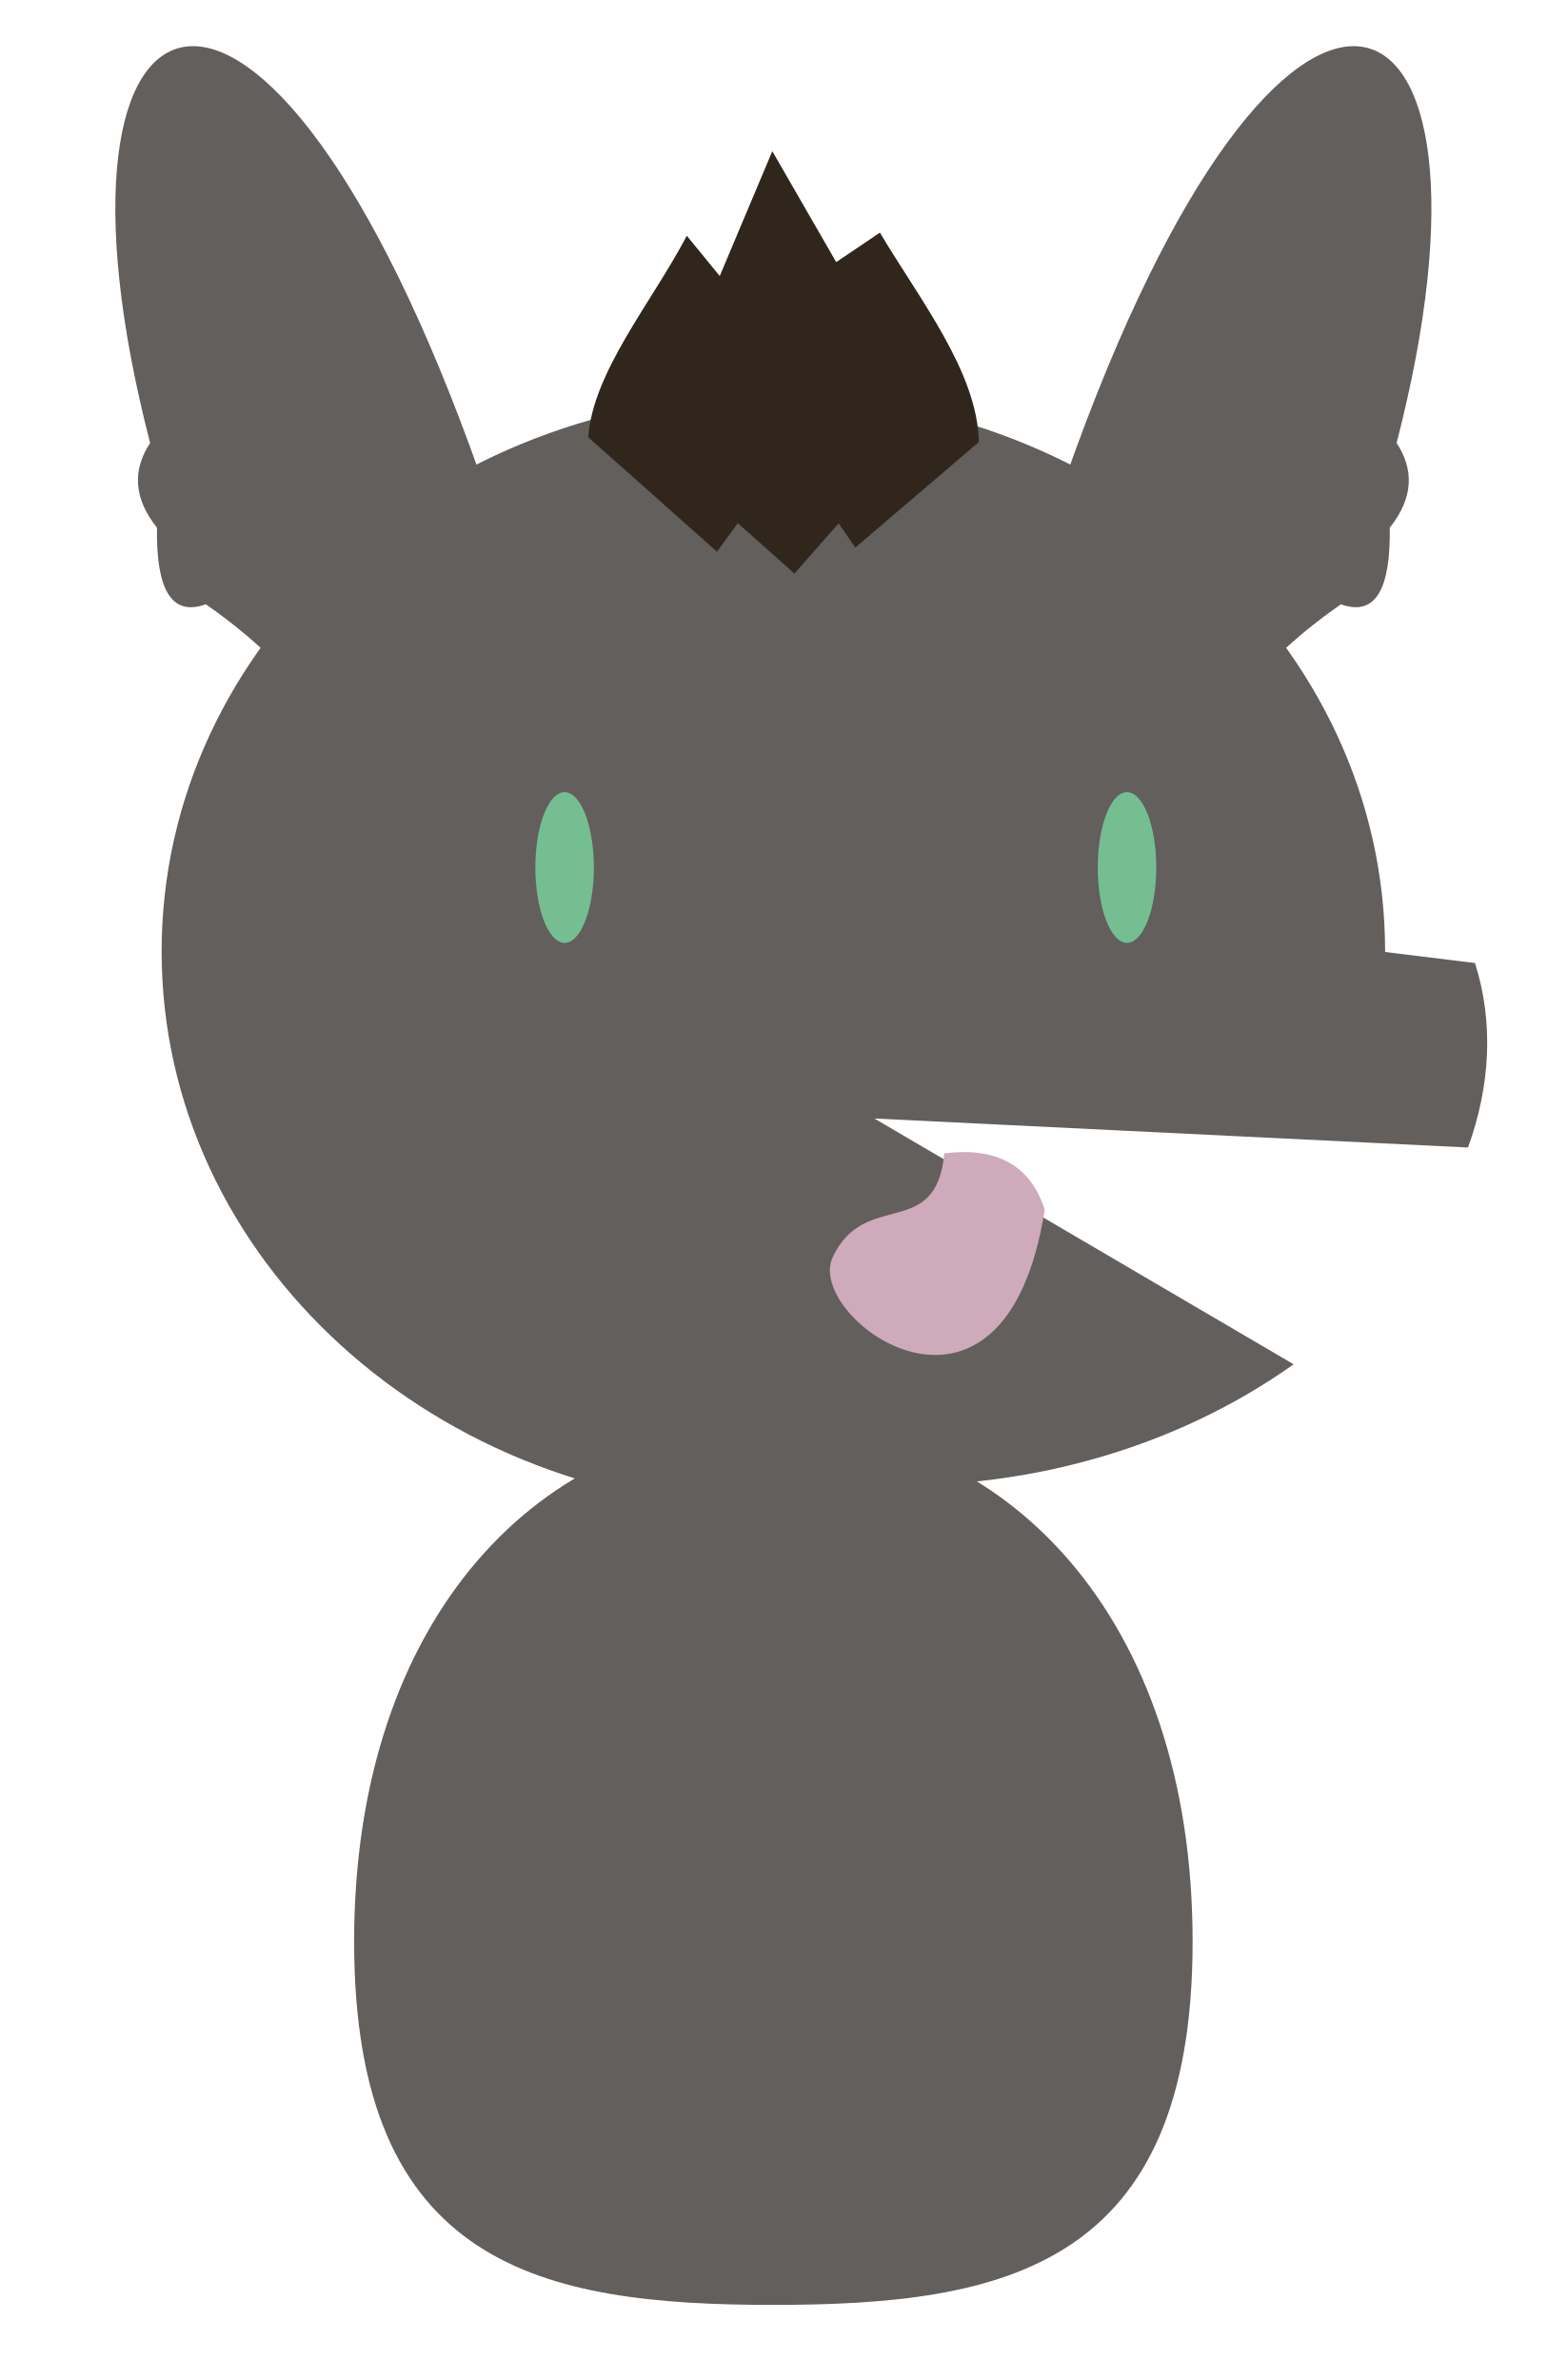
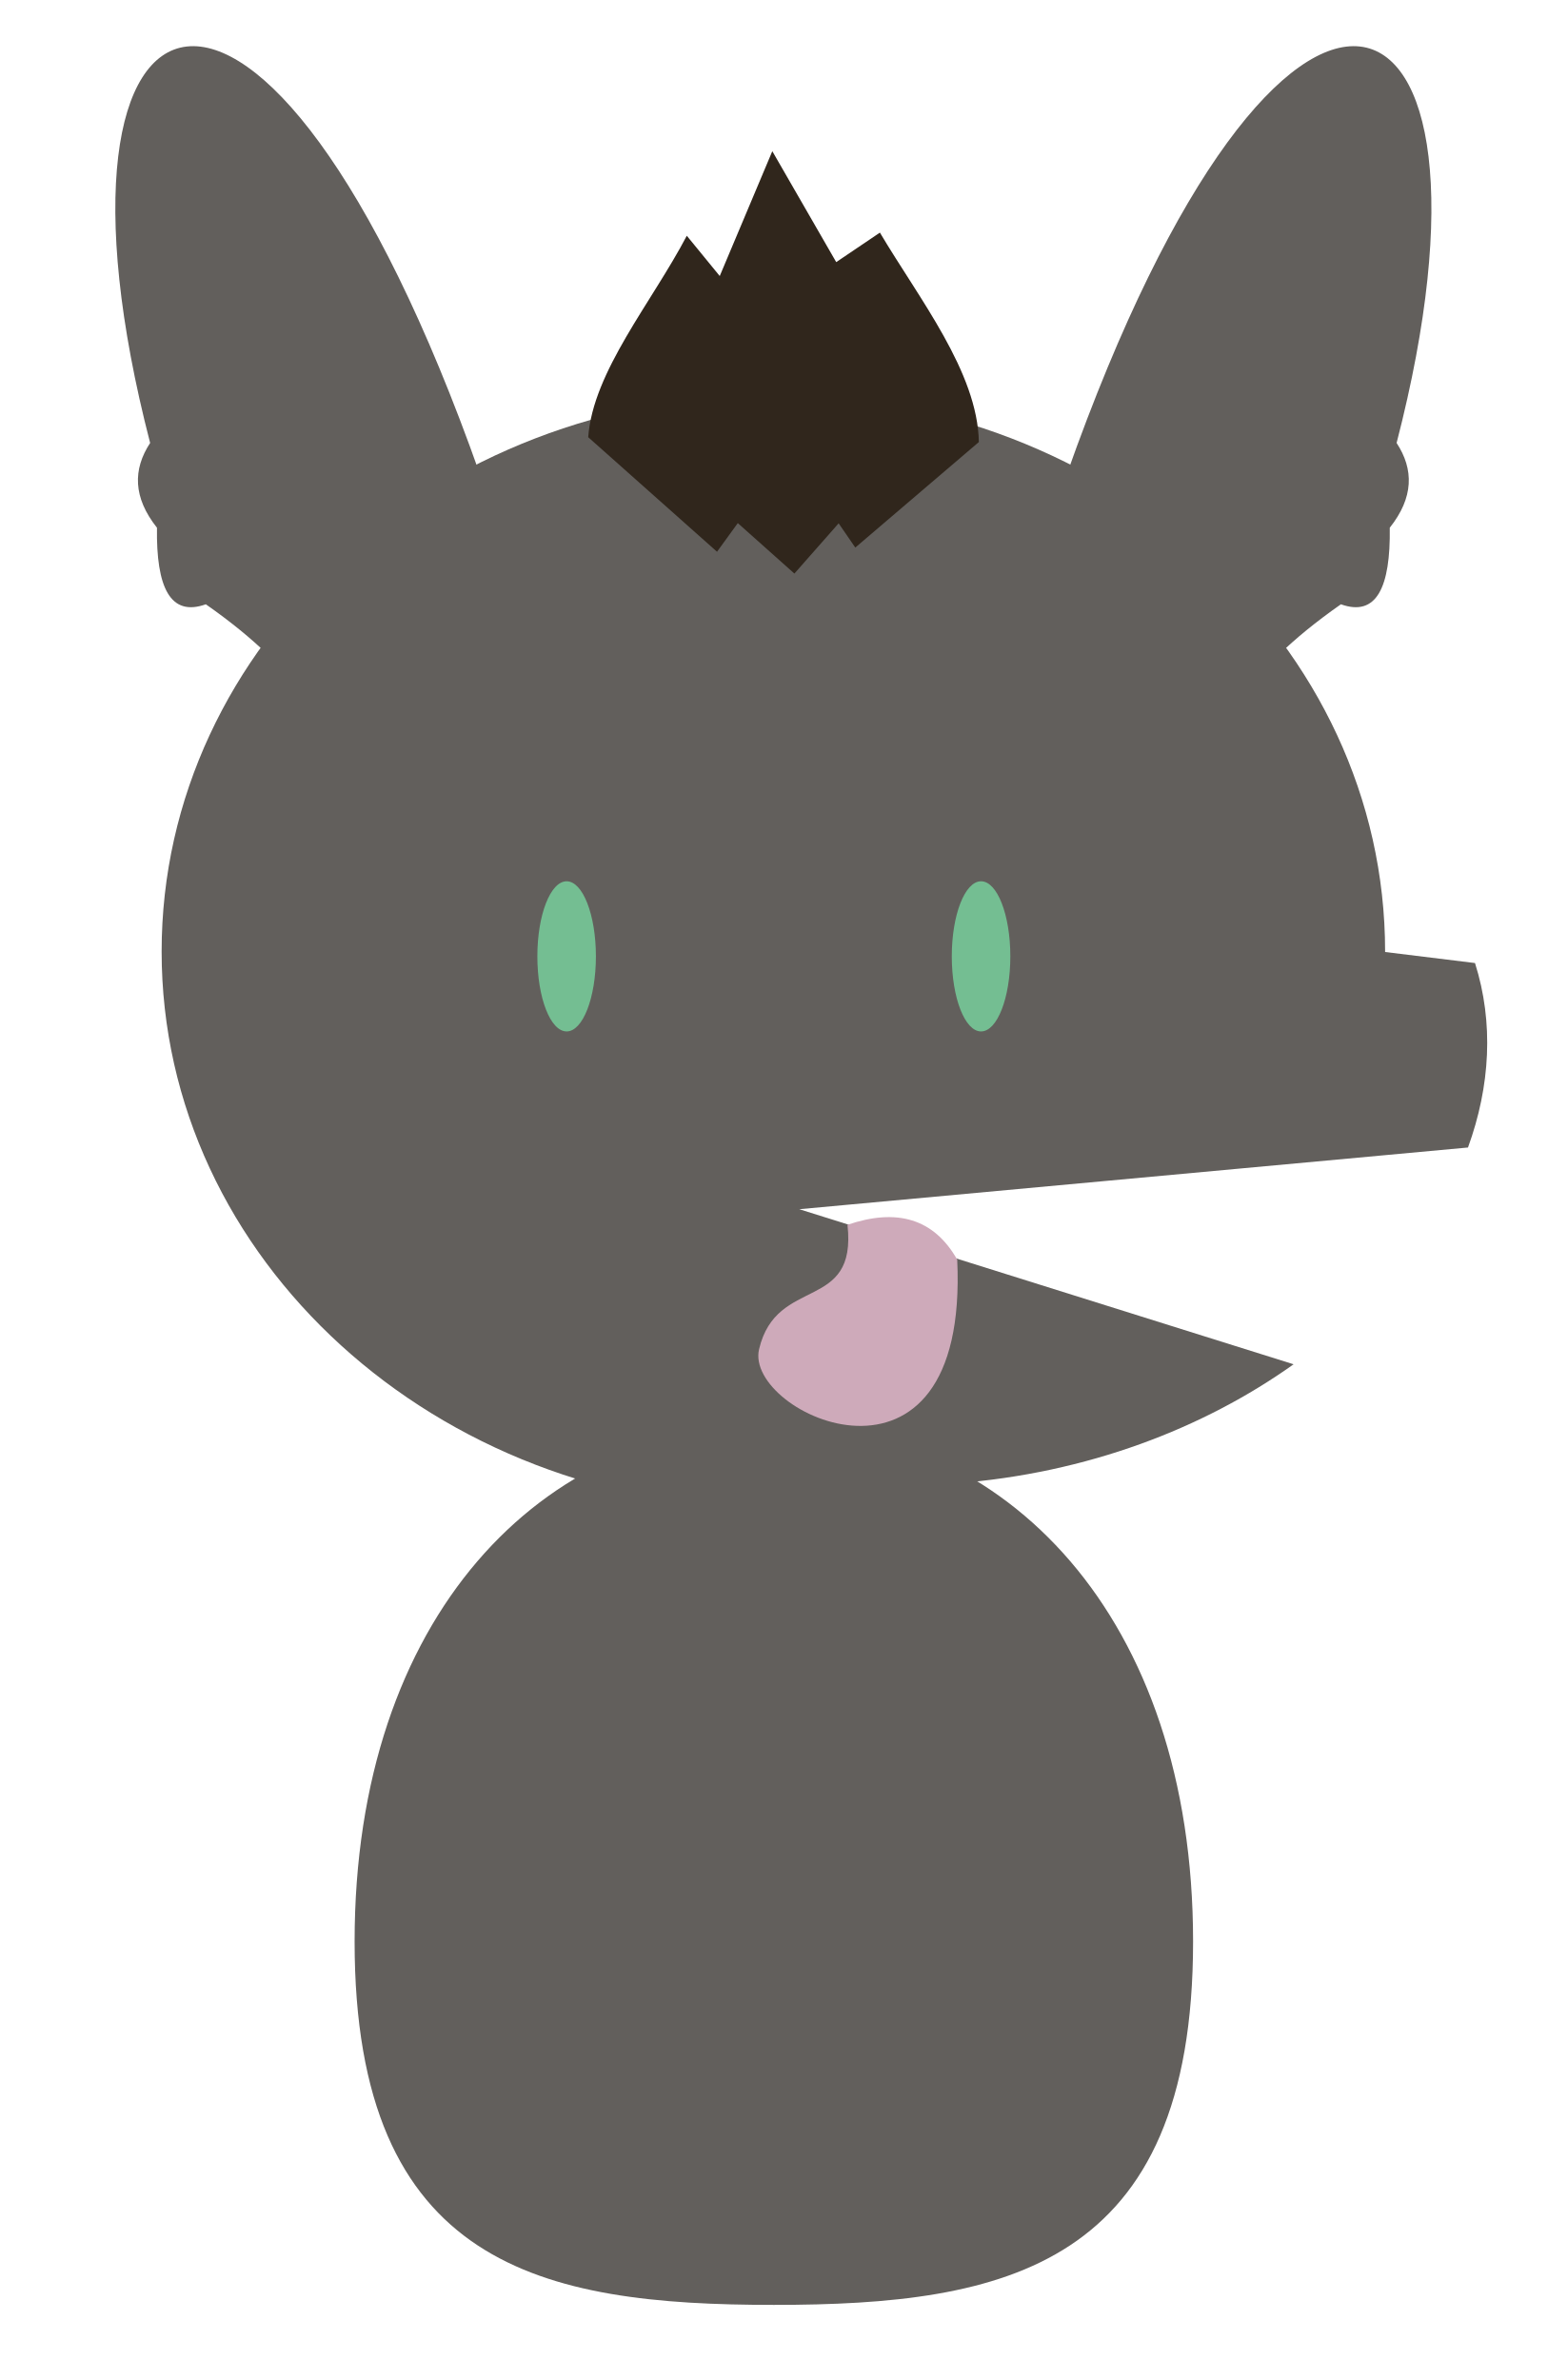
<svg xmlns="http://www.w3.org/2000/svg" width="100%" height="100%" viewBox="0 0 1084 1667" version="1.1" xml:space="preserve" style="fill-rule:evenodd;clip-rule:evenodd;stroke-linejoin:round;stroke-miterlimit:2;">
-   <path d="M906.037,955.569c-62.967,44.837 -144.435,76.369 -236.981,83.43c-40.249,11.412 -83.037,17.561 -127.389,17.561c-236.474,-0 -428.46,-174.797 -428.46,-390.099c0,-215.301 191.986,-390.098 428.46,-390.098c236.473,-0 428.459,174.797 428.459,390.098l0,0.341l62.959,7.73c13.261,41.79 10.715,86.228 -4.906,129.205l-415.798,-20.321l293.656,172.153Z" style="fill:#625f5c;" />
-   <ellipse cx="395.455" cy="607.631" rx="20.499" ry="52.785" style="fill:#74be92;" />
-   <ellipse cx="789.355" cy="607.631" rx="20.499" ry="52.785" style="fill:#74be92;" />
-   <path d="M541.667,997.977c162.059,0 293.631,134.047 293.631,361.949c0,227.902 -131.572,254.466 -293.631,254.466c-162.06,0 -293.632,-26.564 -293.632,-254.466c0,-227.902 131.572,-361.949 293.632,-361.949Z" style="fill:#625f5c;" />
+   <path d="M906.037,955.569c-62.967,44.837 -144.435,76.369 -236.981,83.43c-40.249,11.412 -83.037,17.561 -127.389,17.561c-236.474,0 -428.46,-174.797 -428.46,-390.099c0,-215.301 191.986,-390.098 428.46,-390.098c236.473,0 428.459,174.797 428.459,390.098l0,0.341l62.959,7.73c13.261,41.79 10.715,86.228 -4.906,129.205l-468.355,43.218l346.213,108.614Z" style="fill:#625f5c;" />
+   <path d="M542.001,997.977c162.058,0 293.631,134.047 293.631,361.949c-0.001,227.902 -131.573,254.466 -293.632,254.466c-162.06,0 -293.632,-26.564 -293.632,-254.466c0,-227.902 131.573,-361.949 293.633,-361.949Z" style="fill:#625f5c;" />
  <path d="M556.389,401.735l-39.64,-35.339l-14.55,20.061l-90.219,-80.229c3.348,-45.991 44.602,-94.457 69.05,-141.109l23.073,28.213l36.819,-87.437l44.759,77.693l30.603,-20.666c27.488,46.37 68.393,97.61 69.316,146.683l-86.557,73.918l-11.661,-16.976l-30.993,35.188Z" style="fill:#30261c;" />
  <g>
    <path d="M336.202,332.392c-151.668,-429.62 -319.097,-362.493 -231.048,-22.137c-12.136,18.511 -12.054,38.163 4.792,59.381c-0.606,41.631 9.235,62.6 34.218,53.621c36.06,25.235 54.748,45.667 70.733,65.351l101.324,-34.384l19.981,-121.832Z" style="fill:#625f5c;" />
    <path d="M747.131,332.392c151.669,-429.62 319.098,-362.493 231.048,-22.137c12.136,18.511 12.054,38.163 -4.792,59.381c0.607,41.631 -9.234,62.6 -34.218,53.621c-36.06,25.235 -54.748,45.667 -70.733,65.351l-101.323,-34.384l-19.982,-121.832Z" style="fill:#625f5c;" />
  </g>
-   <path d="M661.354,807.869c-5.647,61.709 -55.784,24.486 -78.214,72.911c-19.718,42.57 120.34,145.58 148.584,-33.506c-10.191,-31.503 -34.117,-43.988 -70.37,-39.405Z" style="fill:#ceaaba;" />
+   <path d="M593.563,857.866c6.905,61.58 -49.705,35.226 -61.915,87.178c-10.734,45.67 147.21,118.339 138.782,-62.764c-16.331,-28.803 -42.282,-36.21 -76.867,-24.414Z" style="fill:#ceaaba;" />
+   <g>
+     <ellipse cx="396.868" cy="669.852" rx="20.505" ry="52.587" style="fill:#74be92;" />
+     <ellipse cx="687.132" cy="669.852" rx="20.505" ry="52.587" style="fill:#74be92;" />
+   </g>
</svg>
